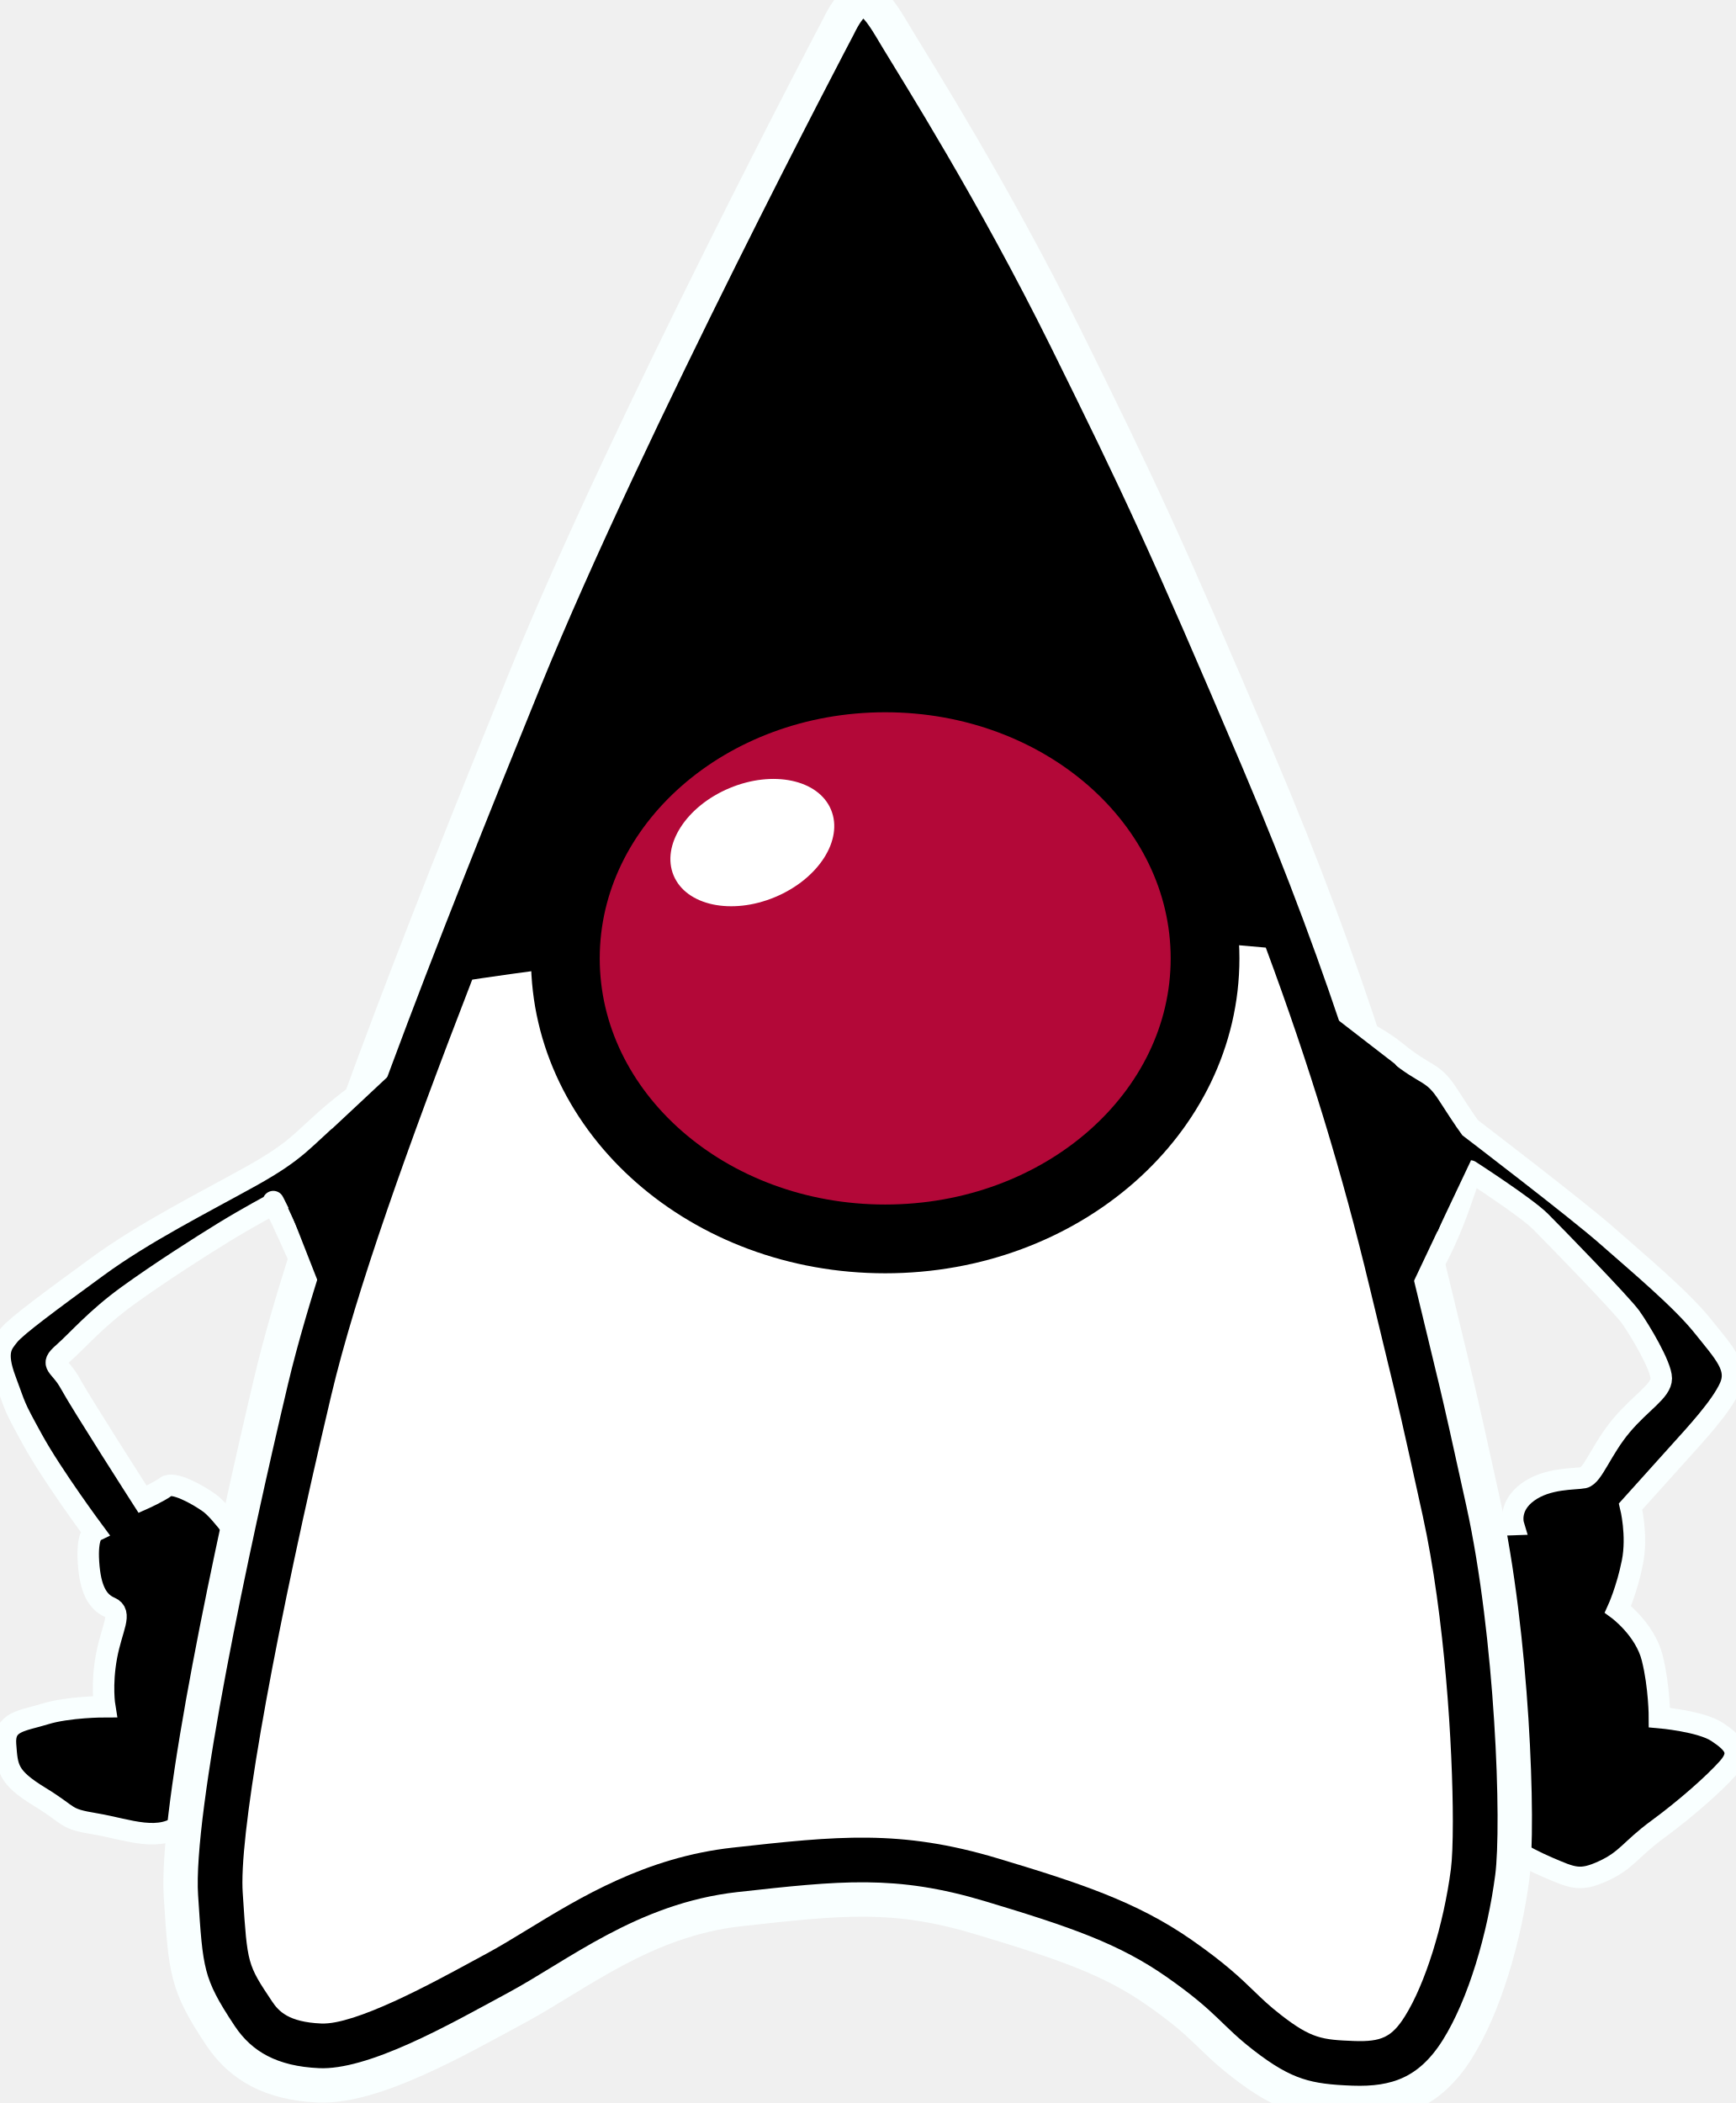
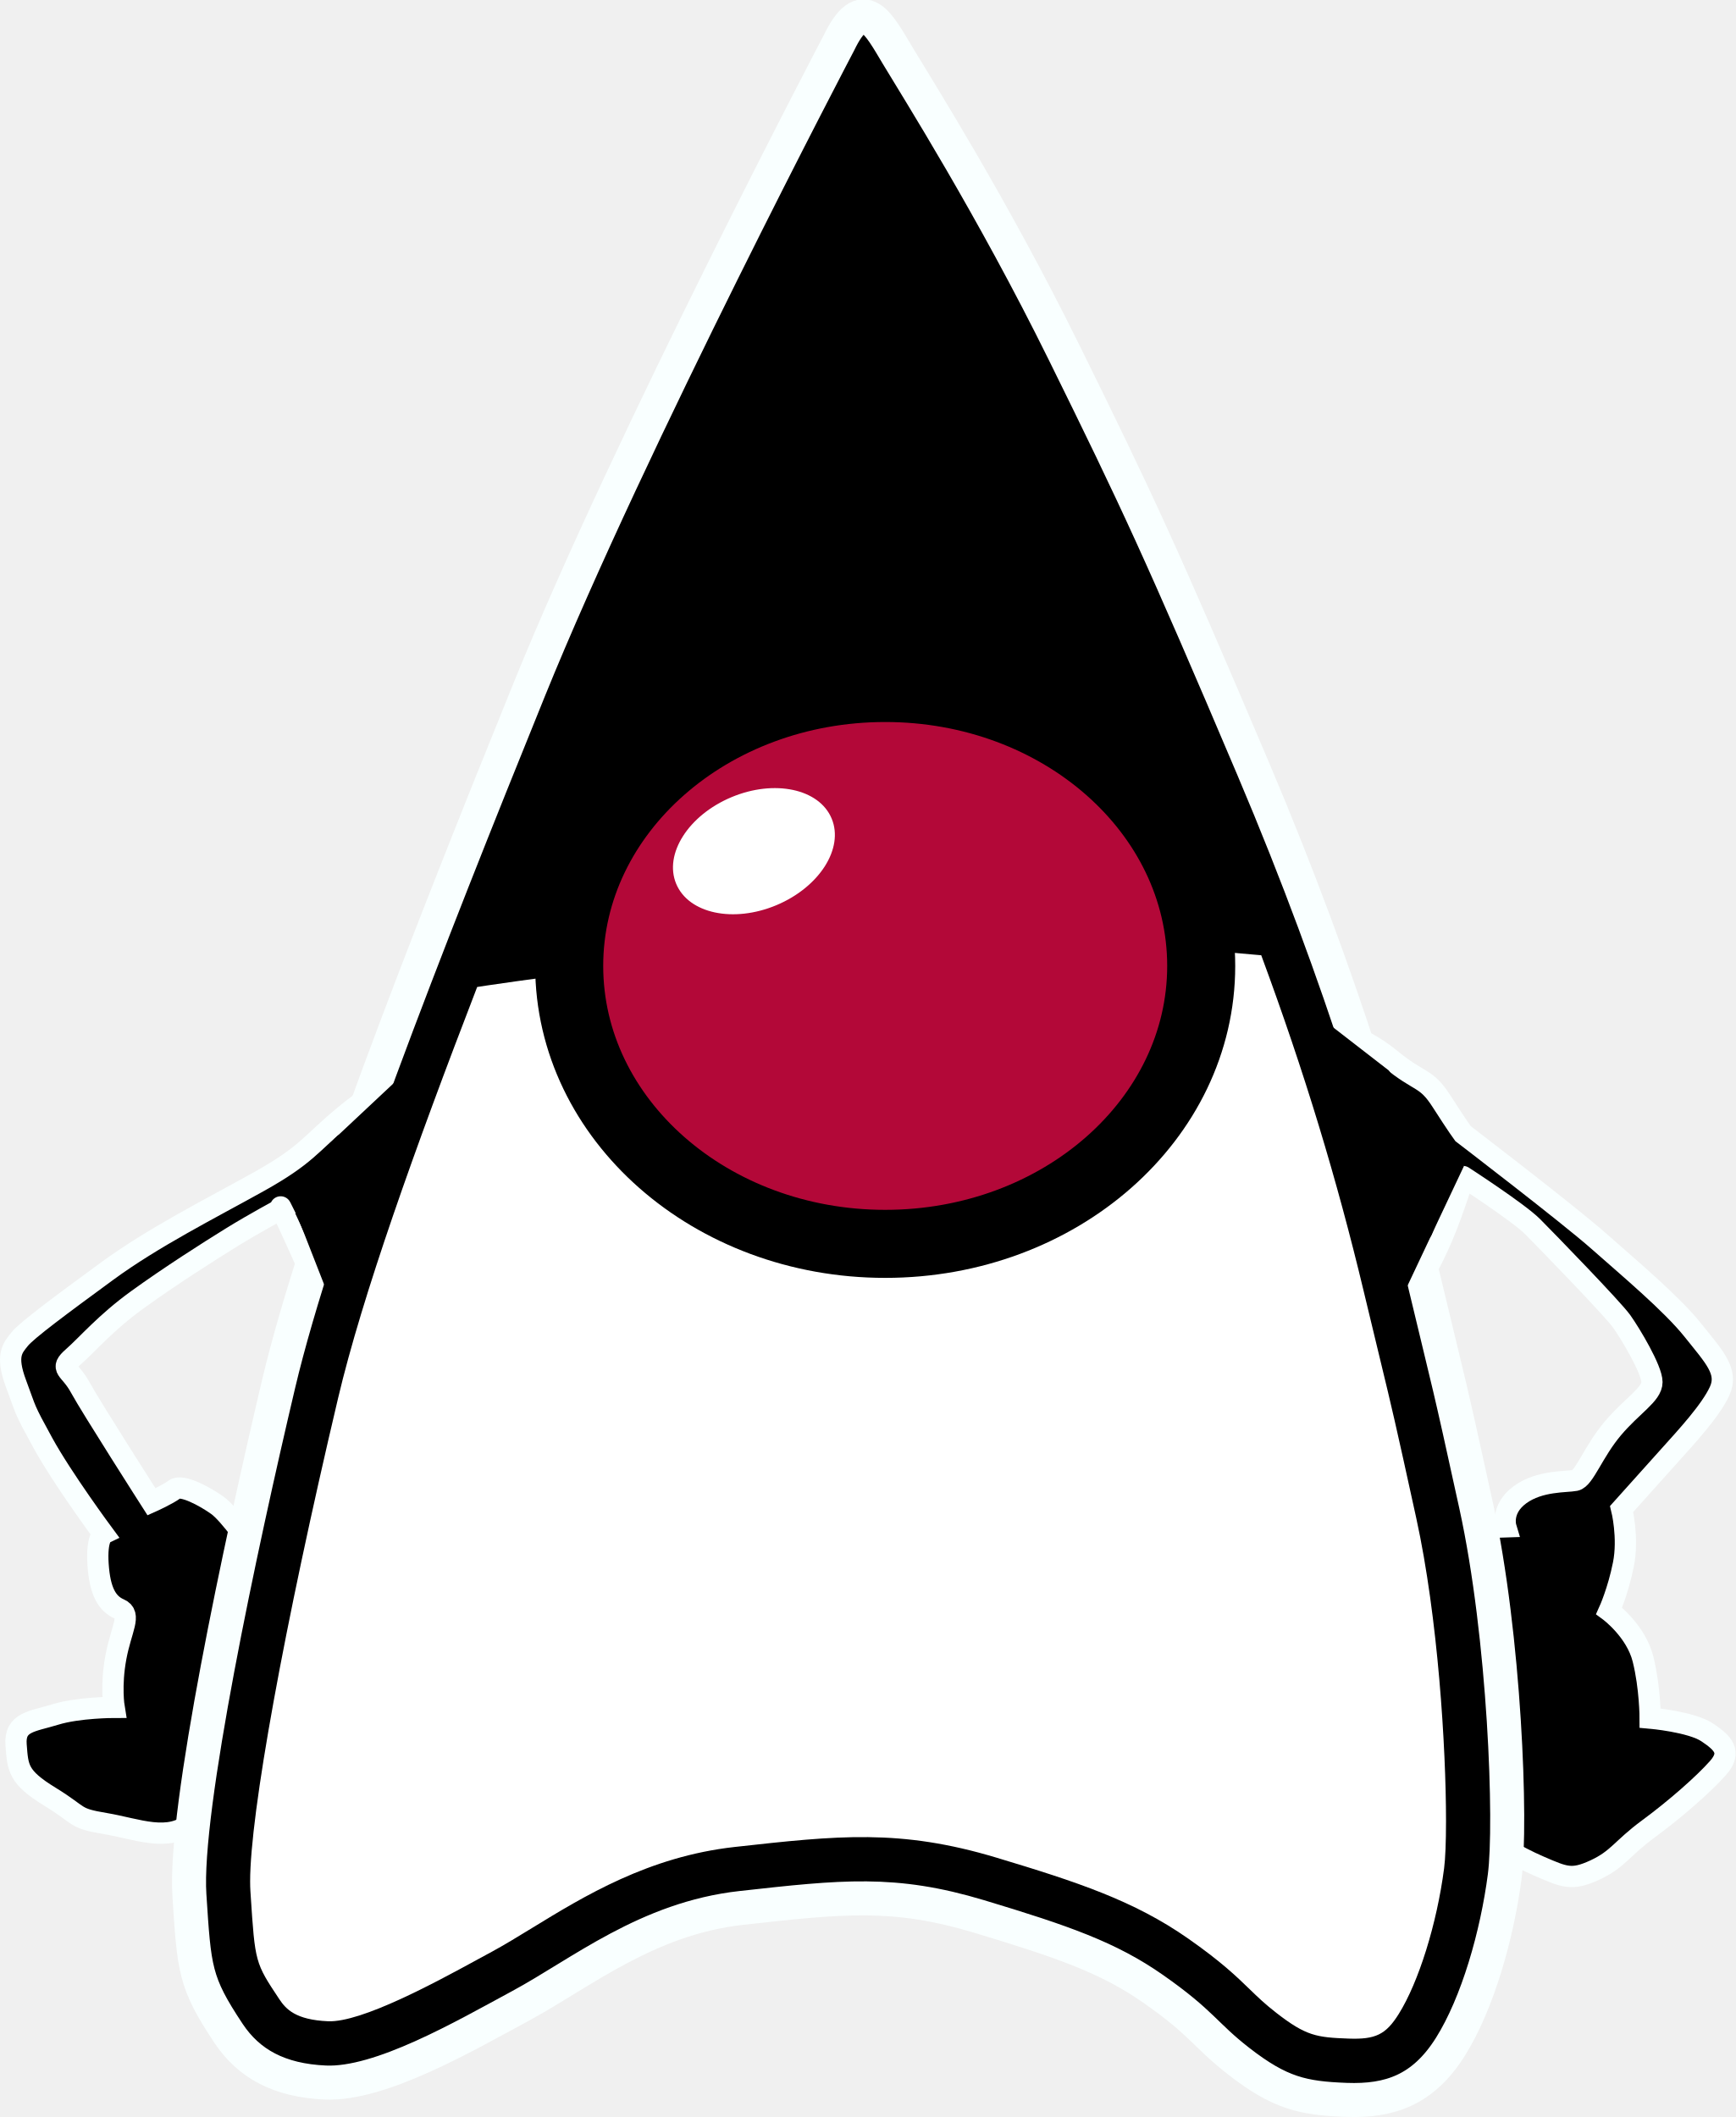
- <svg xmlns="http://www.w3.org/2000/svg" version="1.1" id="Layer_1" x="0px" y="0px" width="403.798" height="489.314" viewBox="0 0 403.798 489.314" enable-background="new 0 0 612 792" xml:space="preserve">
+ <svg xmlns="http://www.w3.org/2000/svg" version="1.1" id="Layer_1" x="0px" y="0px" width="407.564" height="497.147" viewBox="0 0 407.564 497.147" enable-background="new 0 0 612 792" xml:space="preserve">
  <defs id="defs17" />
-   <g id="layer2">
-     <path d="m 308.517,236.776 c 0,0 9.234,2.098 16.369,7.975 7.135,5.876 8.395,4.195 12.172,10.072 3.777,5.877 5.037,7.556 5.037,7.556 0,0 24.762,18.887 31.898,25.183 7.135,6.296 17.207,14.69 22.244,20.986 5.037,6.296 8.395,9.654 6.297,14.271 -2.1,4.616 -7.975,10.912 -11.752,15.109 -3.777,4.197 -11.332,12.592 -11.332,12.592 0,0 1.678,6.717 0.418,13.012 -1.258,6.295 -3.357,10.912 -3.357,10.912 0,0 6.297,4.616 7.975,11.332 1.68,6.716 1.68,13.852 1.68,13.852 0,0 9.654,0.839 13.432,3.357 3.778,2.518 5.875,4.617 2.518,8.395 -3.357,3.778 -10.072,9.654 -16.369,14.271 -6.295,4.616 -7.135,7.135 -12.592,9.653 -5.455,2.519 -7.135,1.678 -13.012,-0.84 -5.875,-2.518 -10.912,-5.876 -10.912,-5.876 l -9.654,-73.45 12.592,-0.42 c 0,0 -1.258,-4.196 3.359,-7.555 4.615,-3.358 10.912,-2.939 13.01,-3.358 2.1,-0.419 4.199,-6.716 8.814,-12.172 4.617,-5.456 9.234,-7.974 9.234,-10.912 0,-2.938 -5.037,-11.332 -7.135,-14.271 -2.1,-2.938 -17.629,-18.888 -20.986,-22.245 -3.357,-3.357 -16.369,-11.752 -16.369,-11.752 0,0 0.42,-10e-4 -2.938,9.233 -1.321,3.63 -2.771,6.936 -4.197,9.791 -2.202,4.406 -4.348,7.734 -5.877,9.517 -2.518,2.938 -22.244,-64.217 -22.244,-64.217" id="path8" style="stroke:#f9ffff;stroke-width:5;stroke-miterlimit:4;stroke-dasharray:none;stroke-opacity:1" />
-     <path d="m 92.362,248.528 c 0,0 -6.715,3.778 -14.27,10.073 -7.555,6.295 -8.395,8.813 -19.727,15.109 -11.332,6.296 -24.763,13.012 -35.676,20.986 -10.913,7.974 -18.888,13.851 -20.566,15.949 -1.678,2.098 -3.357,3.778 -0.839,10.493 2.518,6.715 1.679,5.456 6.296,13.851 4.617,8.395 14.27,21.405 14.27,21.405 0,0 -1.678,0.841 -1.259,7.136 0.419,6.295 2.099,9.232 5.037,10.492 2.938,1.26 0.42,4.618 -0.839,11.333 -1.259,6.715 -0.42,11.752 -0.42,11.752 0,0 -8.394,0 -13.851,1.679 -5.457,1.679 -9.653,1.678 -9.234,7.135 0.419,5.457 0.42,7.555 7.975,12.172 7.555,4.617 5.456,5.036 13.011,6.296 7.555,1.26 15.11,4.616 20.566,-0.42 5.456,-5.036 14.27,-64.217 14.27,-64.217 0,0 -5.456,-7.975 -8.394,-10.073 -2.938,-2.098 -8.394,-5.037 -10.073,-3.777 -1.679,1.26 -5.457,2.938 -5.457,2.938 0,0 -14.27,-22.245 -16.789,-26.862 -2.519,-4.617 -5.036,-4.196 -1.679,-7.135 3.357,-2.939 7.555,-7.976 15.11,-13.432 7.555,-5.456 16.788,-11.331 22.245,-14.689 5.457,-3.358 11.752,-6.716 11.752,-6.716 0,0 -1.259,-2.518 2.099,4.617 3.358,7.135 6.296,14.69 7.975,15.949 1.679,1.259 13.431,-38.194 13.431,-38.194 z" id="path6" style="stroke:#f9ffff;stroke-width:5;stroke-miterlimit:4;stroke-dasharray:none;stroke-opacity:1" />
+   <g id="layer2" transform="translate(2.501193,3.840536)">
+     <path d="m 307.586,236.776 c 0,0 9.206,2.098 16.32,7.975 7.114,5.876 8.37,4.195 12.135,10.072 3.766,5.877 5.022,7.556 5.022,7.556 0,0 24.687,18.887 31.802,25.183 7.114,6.296 17.155,14.69 22.177,20.986 5.022,6.296 8.37,9.654 6.278,14.271 -2.094,4.616 -7.951,10.912 -11.717,15.109 -3.766,4.197 -11.298,12.592 -11.298,12.592 0,0 1.673,6.717 0.417,13.012 -1.254,6.295 -3.347,10.912 -3.347,10.912 0,0 6.278,4.616 7.951,11.332 1.675,6.716 1.675,13.852 1.675,13.852 0,0 9.625,0.839 13.392,3.357 3.767,2.518 5.857,4.617 2.51,8.395 -3.347,3.778 -10.042,9.654 -16.32,14.271 -6.276,4.616 -7.114,7.135 -12.554,9.653 -5.439,2.519 -7.114,1.678 -12.973,-0.84 -5.857,-2.518 -10.879,-5.876 -10.879,-5.876 l -9.625,-73.451 12.554,-0.42 c 0,0 -1.254,-4.196 3.349,-7.555 4.601,-3.358 10.879,-2.939 12.971,-3.358 2.094,-0.419 4.186,-6.716 8.787,-12.172 4.603,-5.456 9.206,-7.974 9.206,-10.912 0,-2.938 -5.022,-11.332 -7.114,-14.271 -2.094,-2.938 -17.576,-18.888 -20.923,-22.245 -3.347,-3.357 -16.32,-11.752 -16.32,-11.752 0,0 0.419,-0.001 -2.929,9.233 -1.317,3.63 -2.762,6.937 -4.185,9.791 -2.195,4.406 -4.335,7.735 -5.859,9.517 -2.51,2.938 -22.177,-64.218 -22.177,-64.218" id="path8" style="stroke:#f9ffff;stroke-width:4.993;stroke-miterlimit:4;stroke-dasharray:none;stroke-opacity:1" />
+     <path d="m 92.081,248.528 c 0,0 -6.695,3.778 -14.227,10.073 -7.532,6.295 -8.37,8.813 -19.668,15.109 -11.298,6.296 -24.688,13.012 -35.569,20.986 -10.88,7.974 -18.831,13.851 -20.504,15.949 -1.673,2.098 -3.347,3.778 -0.836,10.493 2.51,6.715 1.674,5.456 6.277,13.851 4.603,8.395 14.227,21.405 14.227,21.405 0,0 -1.673,0.841 -1.255,7.136 0.418,6.295 2.093,9.232 5.022,10.492 2.929,1.26 0.419,4.618 -0.836,11.333 -1.255,6.715 -0.419,11.752 -0.419,11.752 0,0 -8.369,0 -13.809,1.679 -5.441,1.679 -9.624,1.678 -9.206,7.135 0.418,5.457 0.419,7.555 7.951,12.172 7.532,4.617 5.44,5.036 12.972,6.296 7.532,1.26 15.065,4.616 20.504,-0.42 5.44,-5.036 14.227,-64.218 14.227,-64.218 0,0 -5.44,-7.975 -8.369,-10.073 -2.929,-2.098 -8.369,-5.037 -10.043,-3.777 -1.674,1.26 -5.441,2.938 -5.441,2.938 0,0 -14.227,-22.245 -16.738,-26.863 -2.511,-4.617 -5.021,-4.196 -1.674,-7.135 3.347,-2.939 7.532,-7.976 15.065,-13.432 7.532,-5.456 16.737,-11.331 22.178,-14.689 5.441,-3.358 11.717,-6.716 11.717,-6.716 0,0 -1.255,-2.518 2.093,4.617 3.348,7.135 6.277,14.69 7.951,15.949 1.674,1.259 13.391,-38.195 13.391,-38.195 z" id="path6" style="stroke:#f9ffff;stroke-width:4.993;stroke-miterlimit:4;stroke-dasharray:none;stroke-opacity:1" />
  </g>
-   <g id="layer1">
-     <path d="m 195.105,6.205 c 0,0 -49,93 -73,152 -24,59 -50,125 -59,163 -9,38 -22.31,100.002 -21,120 1.143,17.454 1.205,20.431 9.204,32.432 4.795,7.193 11.988,11.09 22.796,11.568 12.987,0.575 32.587,-10.781 46,-18 14.222,-7.654 29.807,-20.542 52,-23 23.875,-2.645 36,-4 56,2 20,6 30.6,9.75 41,17 11.66,8.128 12.078,10.732 20.18,17.014 9.682,7.505 15.1,8.682 25.291,9.06 10.191,0.378 18.117,-2.265 24.535,-12.456 6.416,-10.191 11.004,-26.263 12.803,-40.049 1.617,-12.386 0.031,-56.205 -6.764,-87.157 -6.795,-30.952 -5.66,-25.289 -12.455,-53.6 -6.795,-28.311 -18.496,-68.699 -40.012,-119.279 -21.516,-50.58 -27.555,-63.415 -44.541,-97.764 -16.986,-34.349 -34.727,-62.282 -39.256,-69.831 -4.531,-7.55 -8.119,-14.639 -13.781,-2.938 z" id="path2" style="stroke:#f9ffff;stroke-width:8;stroke-miterlimit:4;stroke-dasharray:none;stroke-opacity:1" />
-     <path fill="#ffffff" d="m 294.558,220.486 c -40.479,-3.615 -35.811,-2.775 -80.758,-1.937 -50.206,0.937 -103.914,9.39 -103.914,9.39 -14.784,38.199 -27.105,72.67 -32.769,96.584 -12.759,53.872 -20.709,97.565 -20.709,113.463 0,0.837 0.022,1.598 0.066,2.277 l 0.061,0.933 c 1.038,15.874 1.038,15.874 6.756,24.454 1.549,2.324 3.839,4.832 11.45,5.169 7.885,0.349 25.481,-9.208 34.934,-14.343 l 3.604,-1.951 c 2.974,-1.602 6.176,-3.556 9.566,-5.625 12.241,-7.472 27.475,-16.771 47.673,-19.008 24.326,-2.694 38.944,-4.313 61.723,2.52 18.949,5.686 32.326,10.077 45.096,18.979 7.795,5.434 11.367,8.884 14.52,11.929 1.893,1.828 3.527,3.407 6.25,5.519 7.027,5.448 9.502,5.771 17,6.05 6.367,0.235 8.797,-0.944 11.816,-5.739 4.709,-7.48 9.014,-21.24 10.709,-34.239 0.289,-2.214 0.451,-6.104 0.451,-11.147 0,-17.17 -1.875,-47.714 -7,-71.059 -5.059,-23.039 -5.654,-25.494 -8.52,-37.294 l -3.873,-16.033 c -6.283,-26.184 -13.923,-51.39 -24.132,-78.892 z" id="path4" />
-     <ellipse fill="#b30838" stroke="#000000" stroke-width="16" cx="205.991" cy="222.994" rx="74.43" ry="65.268" id="ellipse10" />
-     <ellipse transform="rotate(-22.70581)" fill="#ffffff" cx="85.827" cy="248.433" rx="19.849" ry="13.741" id="ellipse12" style="stroke-width:1" />
-     <path style="fill:#000000;fill-opacity:1;stroke:none;stroke-width:1px;stroke-linecap:butt;stroke-linejoin:miter;stroke-opacity:1" d="m 306.959,233.915 17.61,13.602 17.73,22.491 -14.043,29.675 z" id="path1813" />
-     <path style="fill:#000000;fill-opacity:1;stroke:none;stroke-width:1px;stroke-linecap:butt;stroke-linejoin:miter;stroke-opacity:1" d="m 76.201,263.636 16.161,-15.108 -17.806,51.119 -7.627,-19.448 z" id="path2618" />
+   <g id="layer1" transform="translate(2.501193,3.840536)">
+     <path d="m 194.515,6.201 c 0,0 -48.853,93.002 -72.78,152.003 -23.928,59.001 -49.85,125.002 -58.822,163.003 -8.973,38.001 -22.243,100.004 -20.937,120.002 1.14,17.454 1.201,20.431 9.176,32.433 4.781,7.193 11.952,11.09 22.727,11.568 12.948,0.575 32.489,-10.781 45.862,-18 14.179,-7.654 29.717,-20.542 51.844,-23 23.803,-2.645 35.892,-4 55.831,2 19.94,6 30.508,9.75 40.877,17 11.625,8.128 12.042,10.732 20.119,17.014 9.653,7.505 15.055,8.682 25.215,9.06 10.16,0.378 18.062,-2.265 24.461,-12.456 6.397,-10.191 10.971,-26.264 12.764,-40.05 1.612,-12.386 0.031,-56.206 -6.744,-87.159 -6.775,-30.953 -5.643,-25.29 -12.418,-53.601 C 324.916,267.707 313.251,227.318 291.799,176.737 270.348,126.156 264.327,113.321 247.392,78.971 230.457,44.622 212.77,16.688 208.254,9.139 203.737,1.589 200.16,-5.5 194.515,6.201 Z" id="path2" style="stroke:#f9ffff;stroke-width:7.988;stroke-miterlimit:4;stroke-dasharray:none;stroke-opacity:1" />
+     <path fill="#ffffff" d="m 293.669,220.486 c -40.357,-3.615 -35.703,-2.775 -80.515,-1.937 -50.055,0.937 -103.601,9.39 -103.601,9.39 -14.74,38.2 -27.023,72.671 -32.67,96.586 -12.721,53.873 -20.647,97.567 -20.647,113.465 0,0.837 0.022,1.598 0.066,2.277 l 0.061,0.933 c 1.035,15.874 1.035,15.874 6.736,24.454 1.544,2.324 3.827,4.832 11.416,5.169 7.861,0.349 25.404,-9.208 34.829,-14.343 l 3.593,-1.951 c 2.965,-1.602 6.157,-3.556 9.537,-5.625 12.204,-7.472 27.392,-16.771 47.53,-19.008 24.253,-2.694 38.827,-4.313 61.537,2.52 18.892,5.686 32.229,10.077 44.96,18.979 7.772,5.434 11.333,8.884 14.476,11.929 1.887,1.828 3.516,3.407 6.231,5.519 7.006,5.448 9.473,5.771 16.949,6.05 6.348,0.235 8.771,-0.944 11.78,-5.739 4.695,-7.48 8.987,-21.24 10.677,-34.24 0.288,-2.214 0.45,-6.104 0.45,-11.147 0,-17.17 -1.869,-47.715 -6.979,-71.06 -5.044,-23.039 -5.637,-25.494 -8.494,-37.295 l -3.861,-16.033 c -6.264,-26.185 -13.881,-51.391 -24.059,-78.894 z" id="path4" style="stroke-width:0.999" />
+     <ellipse fill="#b30838" stroke="#000000" stroke-width="15.976" cx="205.368" cy="222.994" rx="74.206" ry="65.269" id="ellipse10" />
+     <ellipse transform="matrix(0.9220811,-0.3869968,0.3850041,0.9229149,0,0)" fill="#ffffff" cx="85.607" cy="248.32" rx="19.798" ry="13.735" id="ellipse12" style="stroke-width:0.999" />
+     <path style="fill:#000000;fill-opacity:1;stroke:none;stroke-width:0.999px;stroke-linecap:butt;stroke-linejoin:miter;stroke-opacity:1" d="m 306.032,233.915 17.557,13.602 17.676,22.492 -14,29.676 z" id="path1813" />
+     <path style="fill:#000000;fill-opacity:1;stroke:none;stroke-width:0.999px;stroke-linecap:butt;stroke-linejoin:miter;stroke-opacity:1" d="m 75.969,263.637 16.113,-15.108 -17.753,51.12 -7.604,-19.448 z" id="path2618" />
  </g>
</svg>
